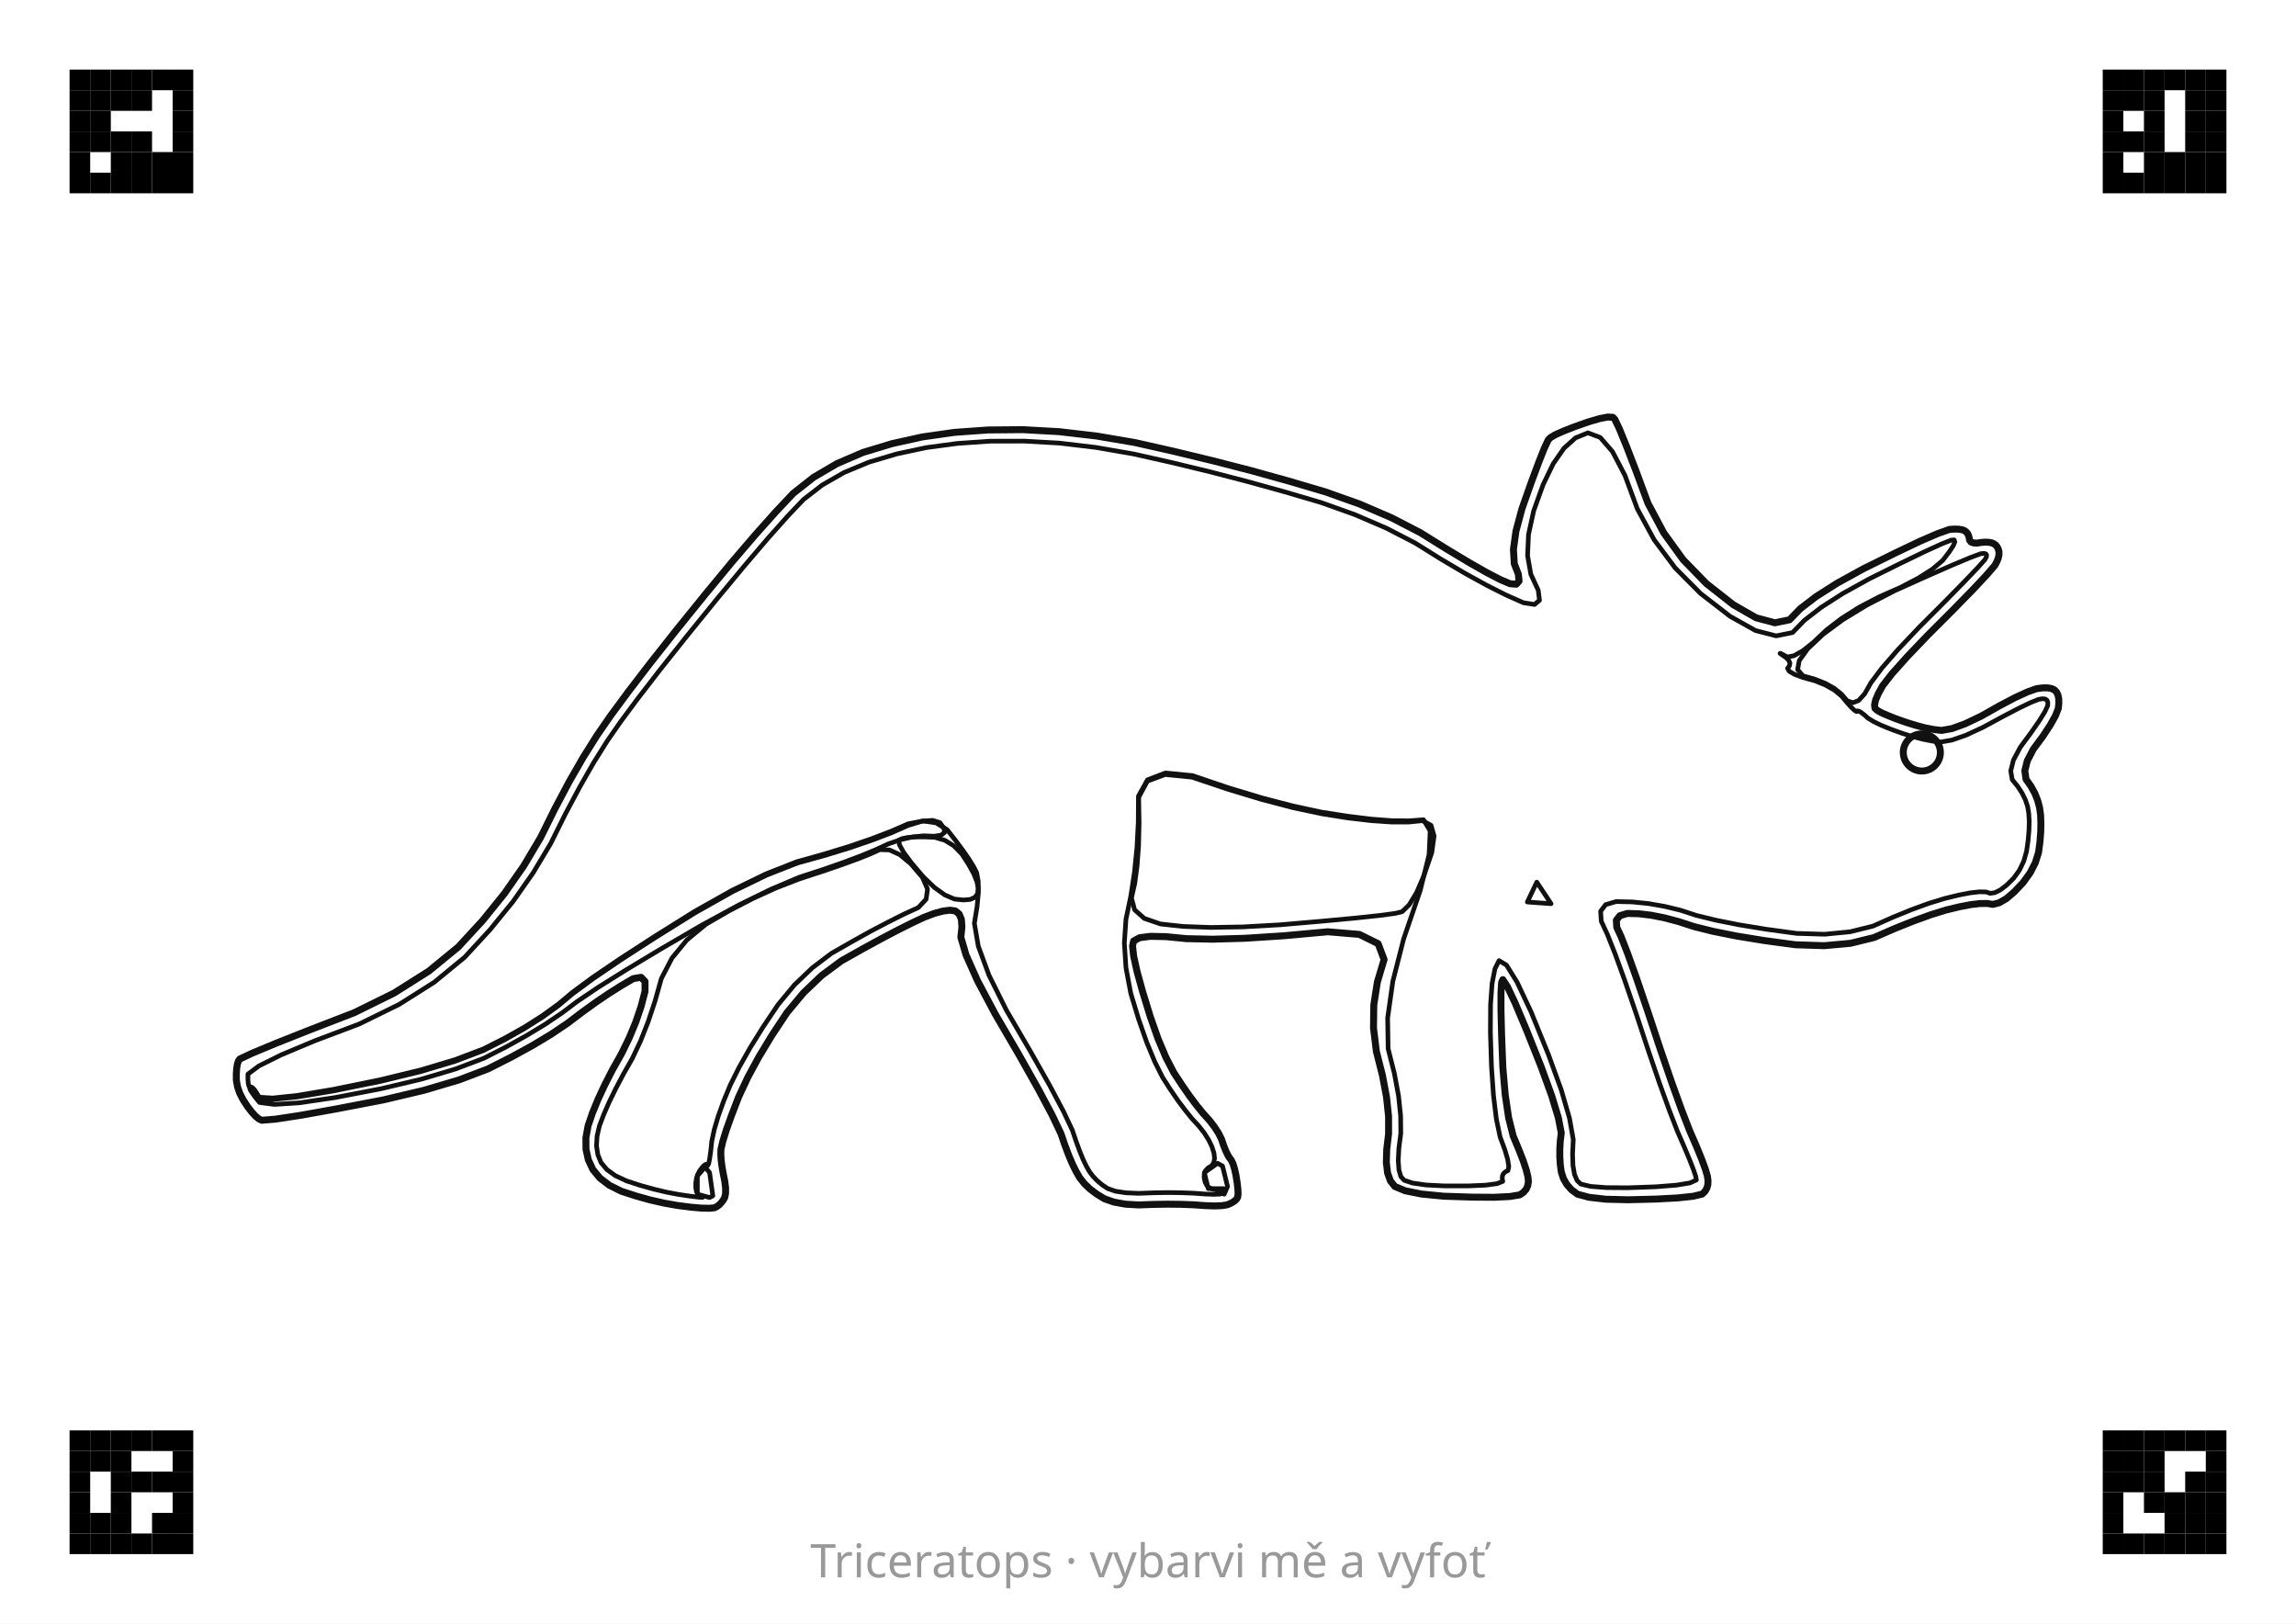
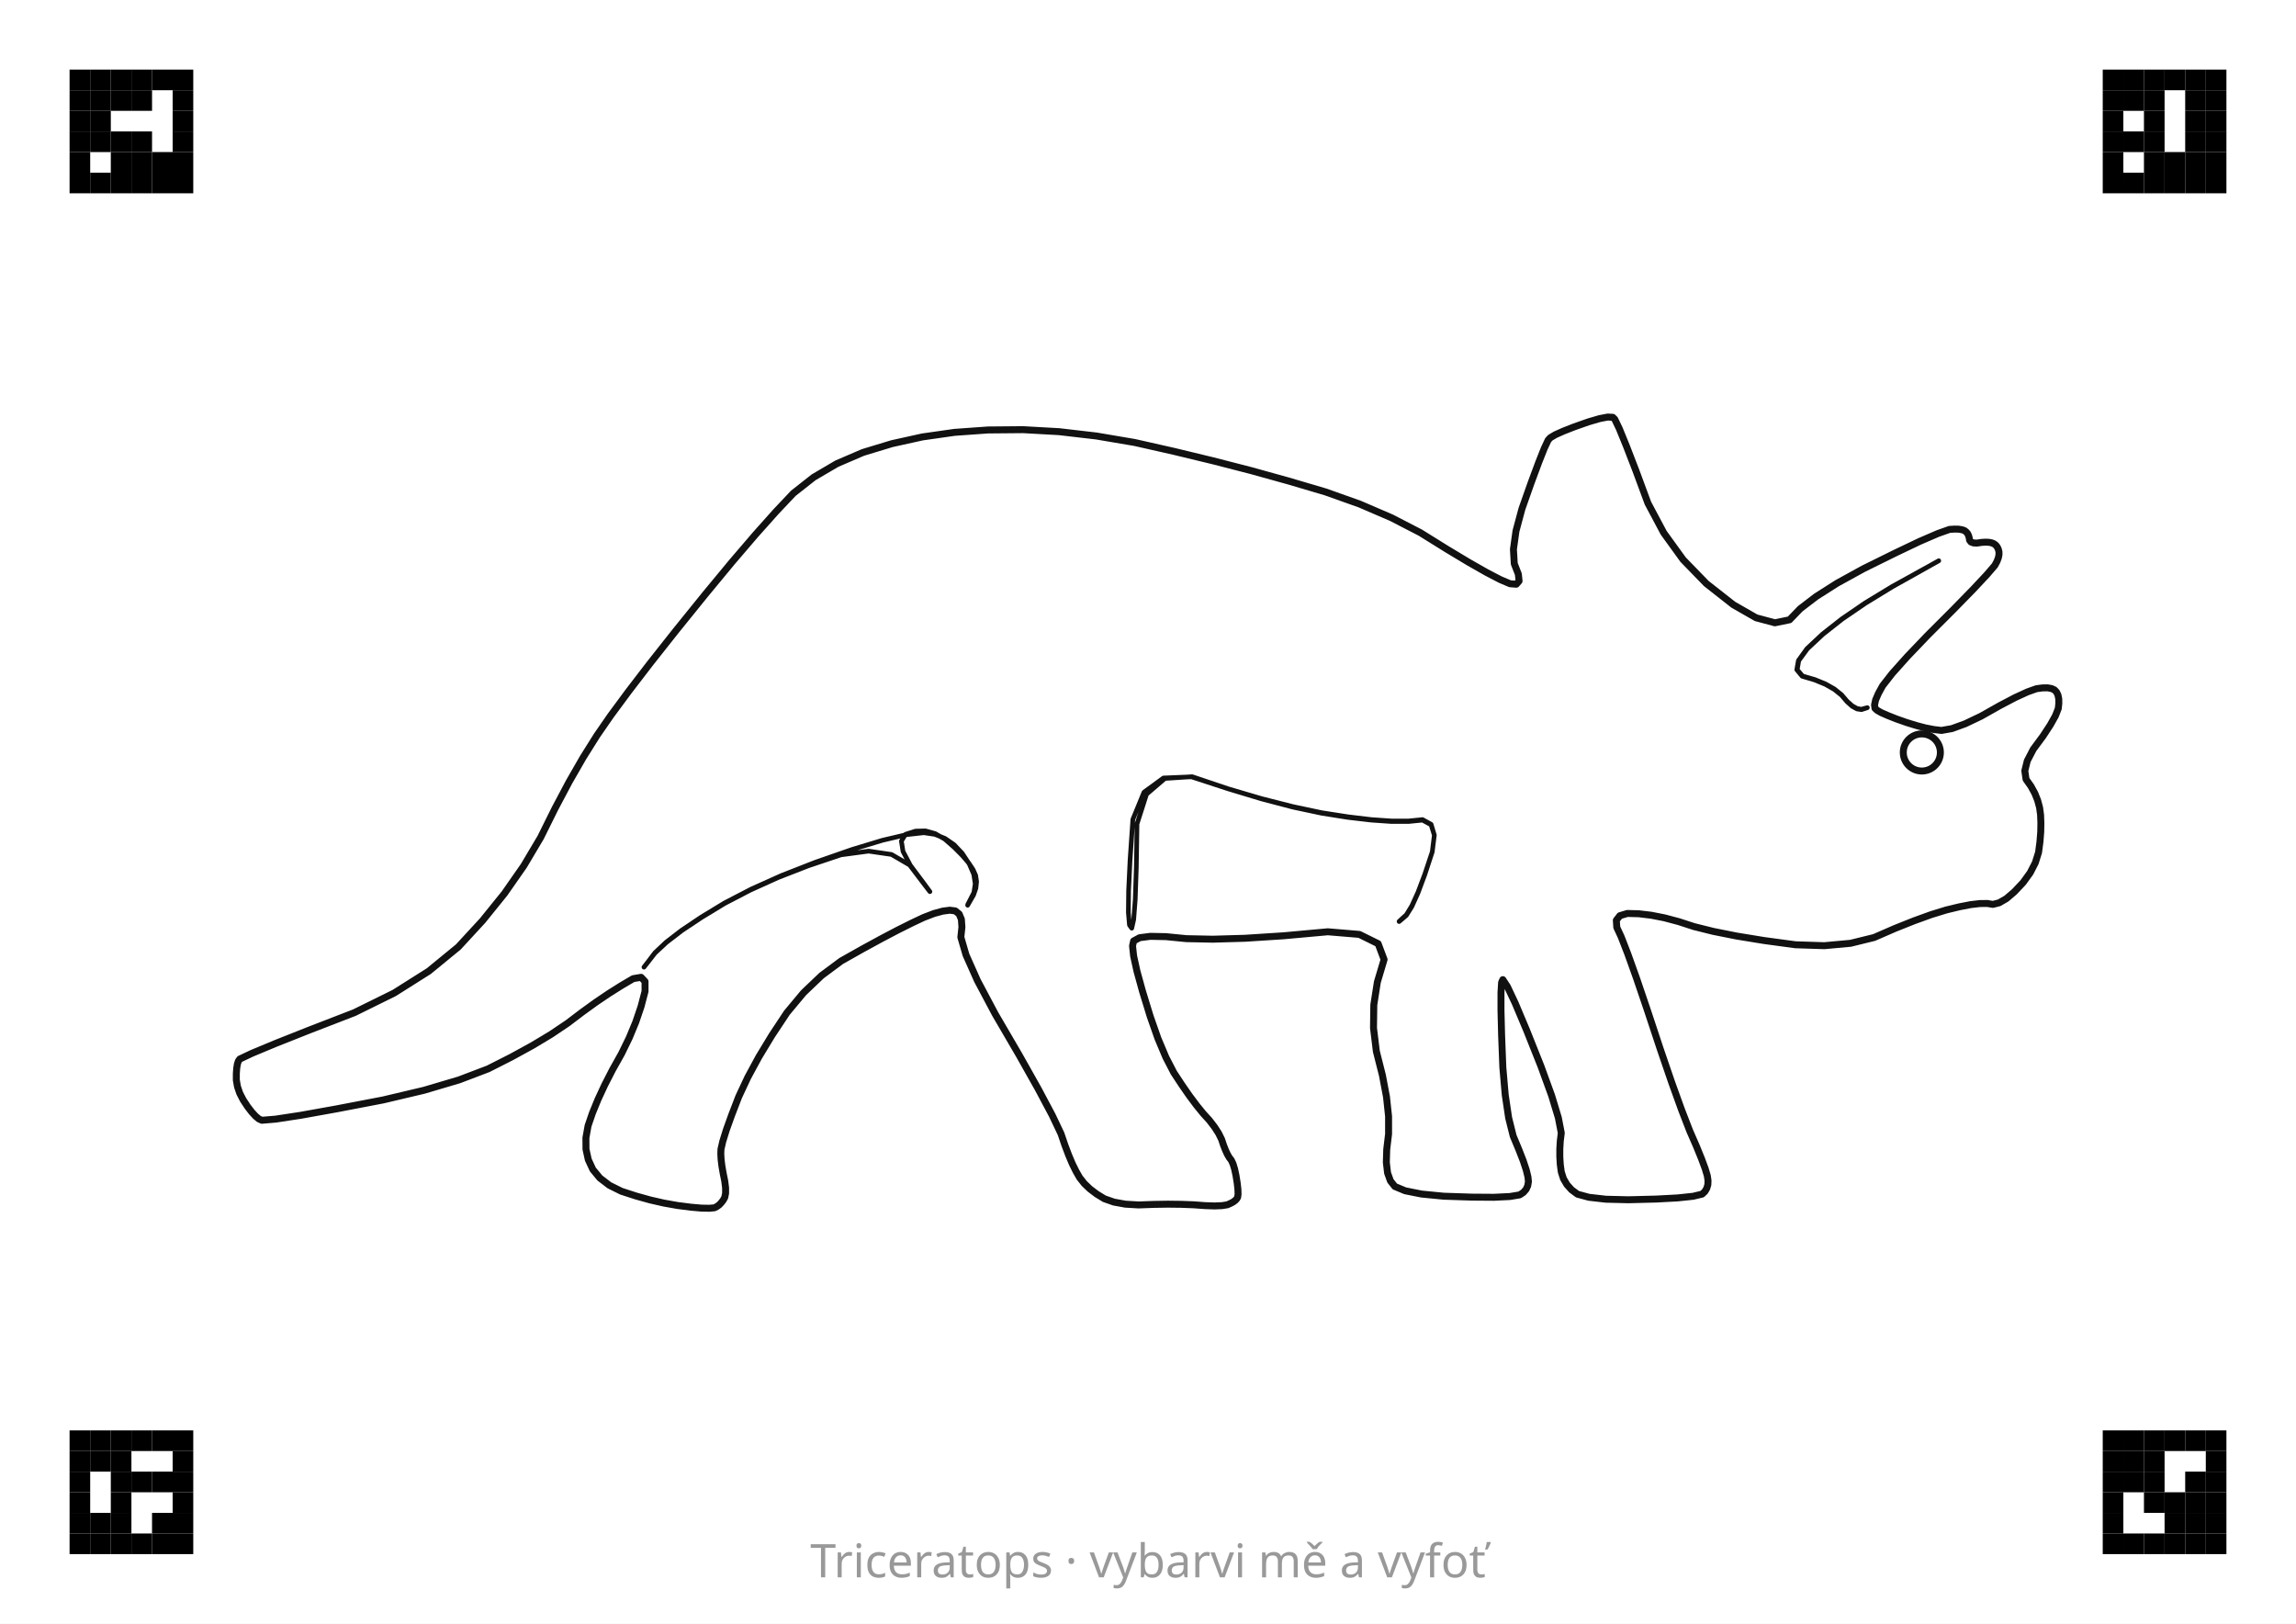
<svg xmlns="http://www.w3.org/2000/svg" width="297.0mm" height="210.0mm" viewBox="0 0 297.0 210.0">
  <rect width="100%" height="100%" fill="#fff" />
-   <polygon points="264.18,90.37 263.68,90.46 262.66,90.87 261.12,91.61 259.07,92.68 256.50,94.07 254.30,95.09 252.48,95.72 251.04,95.97 249.96,95.85 248.79,95.62 247.50,95.29 246.11,94.86 244.61,94.32 243.36,93.81 242.37,93.33 241.63,92.88 241.15,92.45 240.76,92.15 240.47,91.98 240.27,91.94 240.16,92.03 239.90,91.88 239.49,91.50 238.93,90.88 238.21,90.02 237.29,89.26 236.14,88.61 234.79,88.06 233.21,87.62 232.10,87.20 231.44,86.81 231.23,86.44 231.48,86.10 231.54,85.76 231.39,85.41 231.05,85.06 230.52,84.70 230.26,84.51 230.29,84.49 230.60,84.64 231.19,84.97 232.05,84.81 233.18,84.18 234.59,83.06 236.27,81.47 238.23,79.97 240.48,78.55 243.02,77.22 245.84,75.97 248.16,74.76 249.98,73.60 251.30,72.48 252.12,71.41 252.65,70.61 252.87,70.09 252.79,69.83 252.42,69.85 251.13,70.36 248.92,71.37 245.80,72.88 241.77,74.88 238.36,76.77 235.57,78.56 233.41,80.23 231.88,81.81 229.76,82.24 227.08,81.55 223.81,79.72 219.97,76.75 216.69,73.45 213.97,69.81 211.80,65.82 210.20,61.50 208.59,58.42 207.00,56.58 205.40,55.98 203.81,56.63 202.32,57.96 200.92,59.97 199.61,62.68 198.39,66.07 197.72,69.14 197.60,71.87 198.02,74.27 198.98,76.34 199.14,77.64 198.50,78.18 197.05,77.95 194.80,76.95 192.28,75.68 189.47,74.13 186.39,72.31 183.04,70.22 179.33,68.31 175.29,66.57 170.90,65.00 166.17,63.61 161.37,62.28 156.52,61.02 151.60,59.83 146.62,58.71 141.77,57.87 137.07,57.31 132.50,57.05 128.07,57.06 123.85,57.35 119.83,57.89 116.02,58.70 112.41,59.77 109.19,61.11 106.36,62.73 103.92,64.62 101.87,66.78 99.33,69.63 96.30,73.18 92.79,77.41 88.79,82.34 85.36,86.65 82.51,90.34 80.24,93.40 78.54,95.85 76.79,98.64 74.99,101.79 73.13,105.28 71.22,109.12 68.96,112.89 66.36,116.60 63.40,120.23 60.10,123.81 56.18,127.03 51.64,129.90 46.49,132.43 40.72,134.61 36.40,136.42 33.51,137.85 32.07,138.92 32.07,139.62 32.11,140.13 32.19,140.46 32.31,140.61 32.47,140.57 32.67,140.68 32.92,140.94 33.20,141.35 33.52,141.90 35.28,142.01 38.47,141.67 43.11,140.89 49.18,139.65 54.44,138.37 58.88,137.04 62.52,135.66 65.34,134.23 67.90,132.79 70.21,131.32 72.25,129.84 74.04,128.34 76.69,126.39 80.21,124.00 84.59,121.16 89.84,117.88 94.67,115.16 99.08,113.02 103.07,111.45 106.64,110.45 109.87,109.46 112.75,108.47 115.29,107.50 117.49,106.54 119.42,106.18 121.09,106.43 122.50,107.29 123.64,108.75 124.60,110.04 125.37,111.16 125.95,112.10 126.34,112.87 126.54,113.98 126.56,115.45 126.39,117.26 126.04,119.42 126.55,122.38 127.93,126.13 130.19,130.67 133.31,136.01 135.78,140.38 137.58,143.77 138.72,146.19 139.21,147.64 139.67,148.89 140.10,149.95 140.52,150.82 140.91,151.50 141.38,152.13 141.94,152.71 142.57,153.24 143.29,153.72 144.31,154.07 145.64,154.27 147.28,154.34 149.22,154.27 151.06,154.24 152.78,154.26 154.39,154.32 155.89,154.43 157.02,154.47 157.78,154.44 158.17,154.35 158.19,154.19 158.07,154.06 157.81,153.95 157.41,153.87 156.88,153.81 156.44,153.63 156.11,153.32 155.88,152.88 155.76,152.31 155.78,151.81 155.95,151.39 156.27,151.05 156.73,150.78 157.01,150.37 157.11,149.81 157.03,149.12 156.76,148.28 156.34,147.42 155.78,146.53 155.07,145.63 154.21,144.70 153.32,143.60 152.38,142.35 151.40,140.92 150.38,139.33 149.36,137.29 148.33,134.80 147.30,131.86 146.27,128.47 145.65,125.17 145.44,121.97 145.65,118.88 146.28,115.88 146.75,112.79 147.07,109.61 147.24,106.34 147.26,102.98 148.43,100.86 150.76,99.97 154.25,100.31 158.89,101.88 163.23,103.19 167.25,104.24 170.97,105.04 174.38,105.57 177.41,105.94 180.04,106.14 182.29,106.16 184.14,106.02 185.00,107.47 184.86,110.53 183.71,115.18 181.57,121.43 180.17,126.92 179.50,131.65 179.56,135.63 180.37,138.84 180.91,141.74 181.18,144.32 181.20,146.58 180.95,148.53 180.87,150.11 180.96,151.32 181.21,152.17 181.64,152.65 182.73,153.01 184.47,153.26 186.87,153.38 189.92,153.38 192.19,153.28 193.68,153.08 194.39,152.79 194.32,152.39 194.35,152.06 194.49,151.78 194.72,151.56 195.06,151.40 195.17,150.87 195.03,149.97 194.66,148.70 194.05,147.06 193.56,144.72 193.19,141.68 192.93,137.95 192.79,133.52 192.81,129.93 193.01,127.19 193.38,125.30 193.91,124.24 194.87,124.82 196.25,127.04 198.06,130.89 200.29,136.37 201.95,140.94 203.02,144.61 203.51,147.38 203.42,149.23 203.47,150.74 203.67,151.89 204.01,152.69 204.49,153.14 205.75,153.44 207.79,153.60 210.60,153.62 214.19,153.49 216.86,153.28 218.61,152.99 219.44,152.61 219.35,152.14 219.06,151.28 218.57,150.02 217.88,148.37 216.98,146.31 215.91,143.54 214.65,140.05 213.21,135.84 211.58,130.91 210.16,126.78 208.95,123.44 207.94,120.89 207.13,119.14 207.05,117.85 207.70,117.00 209.06,116.60 211.15,116.65 213.23,116.86 215.30,117.22 217.37,117.72 219.42,118.39 221.95,119.01 224.96,119.61 228.45,120.18 232.41,120.72 236.04,120.83 239.32,120.51 242.27,119.78 244.88,118.62 247.29,117.64 249.51,116.83 251.54,116.21 253.38,115.76 254.89,115.47 256.07,115.34 256.92,115.36 257.44,115.54 258.05,115.45 258.77,115.09 259.58,114.47 260.49,113.57 261.22,112.55 261.78,111.39 262.15,110.09 262.35,108.66 262.46,107.37 262.49,106.22 262.43,105.21 262.29,104.33 262.00,103.46 261.57,102.58 261.00,101.71 260.29,100.83 260.10,99.70 260.45,98.31 261.33,96.65 262.74,94.74 263.80,93.21 264.52,92.05 264.88,91.26 264.90,90.85 264.79,90.56 264.55,90.40" fill="none" stroke="#111" stroke-width="0.6" stroke-linejoin="round" />
-   <polygon points="256.62,71.57 256.23,71.61 254.88,72.11 252.58,73.07 249.32,74.50 245.11,76.39 241.45,78.28 238.35,80.17 235.81,82.05 233.83,83.92 232.74,85.44 232.53,86.60 233.21,87.40 234.79,87.85 236.14,88.39 237.29,89.04 238.21,89.78 238.93,90.62 239.67,90.89 240.42,90.60 241.21,89.73 242.01,88.31 243.44,86.40 245.50,84.03 248.20,81.18 251.52,77.86 254.05,75.28 255.80,73.45 256.77,72.37 256.95,72.03 256.98,71.78 256.88,71.63" fill="none" stroke="#111" stroke-width="0.6" stroke-linejoin="round" />
-   <polygon points="147.29,103.12 147.35,106.42 147.28,109.38 147.09,111.98 146.79,114.24 146.36,116.15 146.77,117.67 148.02,118.78 150.11,119.50 153.04,119.82 156.59,119.95 160.77,119.88 165.57,119.61 171.00,119.14 175.29,118.74 178.46,118.40 180.48,118.13 181.38,117.91 182.29,117.02 183.24,115.45 184.21,113.20 185.21,110.27 185.51,108.12 185.11,106.74 184.01,106.14 182.21,106.32 180.00,106.32 177.39,106.14 174.38,105.79 170.97,105.25 167.25,104.46 163.21,103.40 158.87,102.09 154.21,100.52 150.72,100.17 148.42,101.03" fill="none" stroke="#111" stroke-width="0.6" stroke-linejoin="round" />
-   <polygon points="122.12,107.14 121.59,106.40 120.64,106.10 119.27,106.21 117.49,106.75 115.29,107.72 112.76,108.68 109.90,109.66 106.70,110.64 103.16,111.62 99.19,113.18 94.78,115.32 89.93,118.05 84.64,121.35 80.23,124.20 76.70,126.60 74.04,128.56 72.25,130.06 70.21,131.54 67.90,133.00 65.34,134.45 62.52,135.88 58.88,137.26 54.44,138.59 49.18,139.87 43.11,141.10 38.46,141.88 35.25,142.21 33.46,142.09 33.11,141.52 32.81,141.10 32.58,140.83 32.41,140.72 32.30,140.75 32.37,140.96 32.60,141.33 33.00,141.88 33.57,142.59 35.49,142.84 38.75,142.63 43.35,141.95 49.29,140.81 54.48,139.58 58.91,138.26 62.58,136.87 65.49,135.39 68.15,133.91 70.56,132.45 72.72,130.99 74.63,129.55 77.40,127.68 81.03,125.41 85.51,122.72 90.85,119.61 95.60,117.03 99.77,114.99 103.36,113.47 106.36,112.49 109.01,111.57 111.33,110.70 113.29,109.89 114.92,109.14 116.49,108.60 118.00,108.25 119.45,108.10 120.84,108.15 121.75,108.01 122.18,107.67" fill="none" stroke="#111" stroke-width="0.6" stroke-linejoin="round" />
-   <polygon points="117.92,111.63 119.44,113.41 120.87,114.78 122.21,115.74 123.46,116.28 124.62,116.40 125.50,116.33 126.12,116.05 126.46,115.57 126.54,114.89 126.37,114.04 125.96,113.01 125.30,111.81 124.41,110.44 123.38,109.39 122.22,108.68 120.93,108.30 119.50,108.24 118.32,108.25 117.39,108.32 116.71,108.46 116.29,108.65 116.34,109.25 116.89,110.24" fill="none" stroke="#111" stroke-width="0.6" stroke-linejoin="round" />
-   <polygon points="113.80,109.89 112.62,110.43 110.99,111.08 108.90,111.84 106.36,112.71 103.36,113.69 100.35,114.86 97.34,116.23 94.33,117.79 91.31,119.54 88.84,121.58 86.92,123.92 85.55,126.56 84.73,129.48 83.83,132.18 82.85,134.66 81.79,136.90 80.64,138.92 79.65,140.80 78.80,142.54 78.10,144.14 77.54,145.61 77.23,146.96 77.16,148.20 77.33,149.33 77.74,150.35 78.50,151.26 79.59,152.05 81.04,152.73 82.82,153.31 84.54,153.79 86.18,154.18 87.75,154.48 89.25,154.70 90.28,154.83 90.84,154.87 90.94,154.83 90.56,154.71 90.28,154.46 90.09,154.10 90.00,153.61 90.00,153.00 90.08,152.44 90.24,151.92 90.48,151.45 90.80,151.02 91.07,150.73 91.29,150.59 91.45,150.59 91.55,150.73 91.67,150.51 91.79,149.91 91.93,148.94 92.07,147.60 92.40,146.07 92.91,144.35 93.60,142.43 94.47,140.32 95.62,138.02 97.03,135.52 98.71,132.82 100.65,129.93 102.77,127.38 105.07,125.18 107.54,123.31 110.18,121.80 112.62,120.44 114.88,119.26 116.93,118.23 118.79,117.38 119.80,116.30 119.98,114.99 119.32,113.47 117.82,111.72 116.40,110.54 115.06,109.93" fill="none" stroke="#111" stroke-width="0.6" stroke-linejoin="round" />
-   <polygon points="198.79,114.09 197.57,116.66 200.64,116.88" fill="none" stroke="#111" stroke-width="0.6" stroke-linejoin="round" />
-   <polygon points="157.50,150.45 155.79,151.66 156.29,153.73 158.29,153.73 158.36,154.45 158.79,153.45 158.14,150.81" fill="none" stroke="#111" stroke-width="0.6" stroke-linejoin="round" />
-   <polygon points="91.21,150.95 90.21,152.09 90.21,154.45 91.79,154.88 92.21,154.66 91.79,151.66" fill="none" stroke="#111" stroke-width="0.6" stroke-linejoin="round" />
+   <polygon points="125.39,111.76 124.46,110.35 123.41,109.24 122.23,108.43 120.93,107.91 119.50,107.70 117.24,107.95 114.14,108.68 110.21,109.87 105.44,111.53 101.10,113.23 97.20,114.98 93.73,116.78 90.70,118.62 88.18,120.31 86.19,121.84 84.72,123.22 83.78,124.46 83.30,125.08 83.30,125.09 83.78,124.48 84.72,123.27 86.19,121.90 88.18,120.37 90.70,118.69 93.73,116.85 97.06,115.12 100.67,113.49 104.58,111.97 108.78,110.56 112.36,110.08 115.32,110.51 117.67,111.88 119.40,114.16 120.28,115.31 120.29,115.32 119.46,114.19 117.76,111.92 116.81,110.12 116.60,108.78 117.14,107.90 118.43,107.49 119.71,107.46 120.97,107.81 122.23,108.54 123.48,109.64 124.50,110.67 125.30,111.60 125.87,112.46 126.21,113.22 126.33,114.03 126.24,114.87 125.94,115.74 125.42,116.65 125.17,117.08 125.17,117.01 125.45,116.47 125.98,115.43 126.15,114.30 125.96,113.08" fill="none" stroke="#111" stroke-width="0.6" stroke-linejoin="round" />
+   <polygon points="146.54,105.98 146.18,111.20 145.99,115.21 145.96,118.02 146.10,119.64 146.40,120.05 146.65,118.94 146.85,116.33 146.99,112.20 147.08,106.56 148.31,102.72 150.69,100.68 154.21,100.45 158.87,102.02 163.21,103.33 167.25,104.39 170.97,105.18 174.38,105.72 177.39,106.07 180.00,106.25 182.21,106.25 184.01,106.07 185.12,106.67 185.54,108.03 185.27,110.17 184.30,113.08 183.42,115.41 182.63,117.15 181.92,118.31 181.29,118.88 180.98,119.17 180.98,119.19 181.29,118.93 181.92,118.39 182.63,117.25 183.42,115.50 184.30,113.14 185.27,110.18 185.54,108.00 185.12,106.61 184.01,106.00 182.21,106.18 180.00,106.18 177.39,106.00 174.38,105.64 170.97,105.11 167.24,104.32 163.19,103.29 158.81,102.00 154.12,100.47 150.50,100.62 147.98,102.46" fill="none" stroke="#111" stroke-width="0.6" stroke-linejoin="round" />
+   <polygon points="248.79,73.63 244.79,75.84 241.28,77.97 238.27,80.03 235.76,82.00 233.74,83.89 232.63,85.43 232.42,86.62 233.12,87.46 234.73,87.94 236.12,88.51 237.28,89.17 238.21,89.92 238.93,90.76 239.59,91.35 240.21,91.69 240.78,91.78 241.29,91.62 241.55,91.53 241.55,91.52 241.29,91.59 240.78,91.73 240.21,91.63 239.59,91.28 238.93,90.69 238.21,89.85 237.28,89.10 236.13,88.45 234.76,87.89 233.17,87.43 232.48,86.61 232.68,85.44 233.79,83.92 235.79,82.05 238.29,80.08 241.29,78.03 244.79,75.89 248.79,73.65 250.79,72.53 250.79,72.52" fill="none" stroke="#111" stroke-width="0.6" stroke-linejoin="round" />
  <polygon points="266.03,89.52 265.76,89.23 265.37,89.05 264.85,88.96 264.21,88.97 263.44,89.07 262.26,89.49 260.67,90.22 258.67,91.27 256.26,92.63 254.20,93.61 252.50,94.23 251.14,94.47 250.14,94.35 249.05,94.14 247.88,93.83 246.61,93.44 245.25,92.96 244.17,92.53 243.35,92.17 242.81,91.86 242.54,91.61 242.48,91.17 242.62,90.53 242.97,89.71 243.53,88.69 244.77,87.10 246.71,84.93 249.34,82.18 252.66,78.86 255.22,76.24 257.01,74.33 258.04,73.13 258.31,72.63 258.49,72.17 258.58,71.75 258.58,71.37 258.49,71.03 258.35,70.74 258.17,70.51 257.93,70.33 257.64,70.21 257.28,70.14 256.84,70.12 256.33,70.15 255.74,70.24 255.29,70.22 254.96,70.10 254.78,69.87 254.72,69.53 254.63,69.23 254.50,68.98 254.32,68.78 254.11,68.62 253.79,68.51 253.36,68.44 252.82,68.43 252.18,68.47 250.68,69.00 248.32,70.02 245.11,71.55 241.04,73.56 237.64,75.43 234.92,77.16 232.87,78.73 231.49,80.16 229.59,80.55 227.16,79.90 224.21,78.21 220.72,75.47 217.72,72.38 215.21,68.91 213.17,65.08 211.62,60.89 210.38,57.68 209.47,55.45 208.88,54.22 208.62,53.97 207.96,53.94 206.92,54.14 205.48,54.56 203.66,55.20 202.23,55.76 201.18,56.23 200.53,56.62 200.26,56.92 199.76,57.99 199.03,59.83 198.06,62.44 196.87,65.81 196.10,68.68 195.77,71.05 195.88,72.91 196.41,74.27 196.50,75.15 196.14,75.56 195.34,75.50 194.09,74.97 192.30,74.04 189.98,72.72 187.12,71.00 183.73,68.89 179.99,66.96 175.90,65.20 171.46,63.62 166.68,62.21 161.82,60.86 156.88,59.59 151.87,58.38 146.78,57.23 141.83,56.39 137.01,55.83 132.34,55.57 127.80,55.61 123.46,55.92 119.32,56.51 115.38,57.38 111.62,58.52 108.25,59.97 105.25,61.73 102.62,63.80 100.38,66.17 97.73,69.14 94.68,72.70 91.24,76.86 87.40,81.61 84.08,85.81 81.28,89.46 78.99,92.56 77.22,95.12 75.43,97.97 73.62,101.12 71.79,104.57 69.93,108.32 67.75,111.99 65.25,115.57 62.43,119.06 59.29,122.47 55.47,125.60 50.99,128.43 45.84,130.97 40.02,133.22 35.61,134.97 32.61,136.22 31.02,136.97 30.84,137.22 30.71,137.61 30.62,138.16 30.57,138.85 30.57,139.69 30.72,140.54 31.01,141.39 31.46,142.26 32.04,143.14 32.58,143.84 33.06,144.36 33.49,144.72 33.87,144.89 35.66,144.74 38.88,144.25 43.51,143.42 49.56,142.26 54.85,141.01 59.38,139.67 63.14,138.24 66.14,136.72 68.86,135.23 71.29,133.77 73.43,132.33 75.29,130.92 77.06,129.64 78.76,128.49 80.38,127.47 81.91,126.57 82.93,126.40 83.44,126.94 83.44,128.21 82.92,130.19 82.24,132.19 81.40,134.22 80.40,136.27 79.24,138.34 78.23,140.31 77.36,142.18 76.64,143.94 76.07,145.60 75.79,147.16 75.80,148.63 76.10,149.99 76.69,151.26 77.60,152.36 78.83,153.30 80.38,154.07 82.26,154.68 84.09,155.19 85.89,155.60 87.64,155.91 89.36,156.13 90.72,156.25 91.74,156.27 92.41,156.21 92.73,156.05 93.03,155.83 93.29,155.56 93.54,155.24 93.75,154.87 93.86,154.33 93.86,153.62 93.75,152.75 93.54,151.72 93.38,150.79 93.28,149.97 93.24,149.25 93.26,148.64 93.50,147.60 93.96,146.12 94.65,144.20 95.56,141.84 96.73,139.34 98.16,136.70 99.85,133.91 101.79,130.98 103.94,128.40 106.28,126.17 108.81,124.29 111.54,122.75 113.98,121.42 116.11,120.30 117.95,119.38 119.48,118.66 120.81,118.15 121.94,117.84 122.86,117.72 123.57,117.81 124.07,118.21 124.36,118.90 124.43,119.90 124.29,121.21 124.96,123.51 126.44,126.83 128.73,131.14 131.84,136.47 134.29,140.82 136.10,144.22 137.25,146.64 137.75,148.11 138.24,149.41 138.72,150.54 139.20,151.51 139.66,152.31 140.26,153.07 140.99,153.77 141.86,154.43 142.86,155.04 144.09,155.47 145.57,155.74 147.28,155.84 149.22,155.77 151.06,155.74 152.78,155.76 154.39,155.82 155.89,155.93 157.12,155.97 158.08,155.93 158.76,155.82 159.17,155.64 159.51,155.46 159.78,155.26 159.97,155.06 160.10,154.84 160.15,154.43 160.13,153.82 160.04,153.02 159.88,152.02 159.70,151.19 159.50,150.53 159.27,150.04 159.02,149.72 158.77,149.29 158.52,148.75 158.27,148.11 158.02,147.36 157.63,146.57 157.10,145.75 156.44,144.89 155.63,144.00 154.77,142.94 153.85,141.71 152.88,140.31 151.84,138.73 150.81,136.74 149.79,134.32 148.79,131.47 147.79,128.21 147.07,125.60 146.64,123.64 146.50,122.34 146.64,121.70 147.41,121.28 148.80,121.10 150.82,121.14 153.46,121.40 156.88,121.47 161.07,121.35 166.03,121.03 171.76,120.51 175.84,120.85 178.27,122.05 179.04,124.10 178.17,127.01 177.71,129.96 177.67,132.95 178.04,135.98 178.82,139.06 179.35,141.86 179.62,144.39 179.62,146.66 179.38,148.66 179.33,150.34 179.49,151.70 179.86,152.73 180.43,153.45 181.77,154.01 183.88,154.43 186.75,154.71 190.39,154.83 193.25,154.85 195.31,154.75 196.58,154.54 197.06,154.22 197.41,153.82 197.62,153.36 197.71,152.82 197.65,152.22 197.43,151.32 197.04,150.14 196.47,148.68 195.74,146.93 195.15,144.57 194.71,141.61 194.40,138.04 194.24,133.86 194.16,130.64 194.16,128.37 194.24,127.06 194.40,126.70 194.99,127.60 196.01,129.77 197.46,133.21 199.33,137.90 200.71,141.69 201.58,144.56 201.96,146.53 201.83,147.58 201.77,148.61 201.77,149.62 201.83,150.61 201.96,151.57 202.24,152.44 202.69,153.21 203.29,153.88 204.06,154.45 205.54,154.85 207.73,155.10 210.62,155.17 214.23,155.08 217.03,154.93 219.01,154.72 220.18,154.44 220.54,154.10 220.78,153.69 220.92,153.22 220.94,152.68 220.85,152.07 220.57,151.13 220.09,149.84 219.43,148.22 218.57,146.25 217.51,143.51 216.24,139.99 214.77,135.70 213.09,130.63 211.69,126.51 210.56,123.36 209.71,121.17 209.14,119.94 209.08,119.02 209.54,118.43 210.51,118.14 211.99,118.18 213.59,118.37 215.32,118.71 217.16,119.20 219.13,119.84 221.62,120.46 224.63,121.06 228.18,121.64 232.25,122.19 235.98,122.31 239.38,122.00 242.43,121.25 245.14,120.07 247.60,119.09 249.81,118.29 251.76,117.69 253.46,117.28 254.91,117.00 256.11,116.86 257.07,116.85 257.79,116.97 258.61,116.76 259.54,116.22 260.57,115.34 261.71,114.13 262.62,112.87 263.28,111.58 263.70,110.24 263.88,108.87 263.98,107.60 264.00,106.44 263.96,105.39 263.83,104.44 263.58,103.51 263.21,102.59 262.71,101.68 262.08,100.79 261.92,99.69 262.24,98.40 263.02,96.90 264.27,95.21 265.22,93.76 265.88,92.58 266.25,91.64 266.32,90.97 266.31,90.39 266.21,89.90" fill="none" stroke="#111" stroke-width="0.9" stroke-linejoin="round" />
  <circle cx="248.60" cy="97.32" r="2.40" fill="none" stroke="#111" stroke-width="0.9" />
  <rect x="9.000" y="9.000" width="2.667" height="2.667" fill="#000" />
  <rect x="11.667" y="9.000" width="2.667" height="2.667" fill="#000" />
  <rect x="14.333" y="9.000" width="2.667" height="2.667" fill="#000" />
  <rect x="17.000" y="9.000" width="2.667" height="2.667" fill="#000" />
  <rect x="19.667" y="9.000" width="2.667" height="2.667" fill="#000" />
  <rect x="22.333" y="9.000" width="2.667" height="2.667" fill="#000" />
  <rect x="9.000" y="11.667" width="2.667" height="2.667" fill="#000" />
  <rect x="11.667" y="11.667" width="2.667" height="2.667" fill="#000" />
  <rect x="14.333" y="11.667" width="2.667" height="2.667" fill="#000" />
  <rect x="17.000" y="11.667" width="2.667" height="2.667" fill="#000" />
  <rect x="22.333" y="11.667" width="2.667" height="2.667" fill="#000" />
  <rect x="9.000" y="14.333" width="2.667" height="2.667" fill="#000" />
  <rect x="11.667" y="14.333" width="2.667" height="2.667" fill="#000" />
  <rect x="22.333" y="14.333" width="2.667" height="2.667" fill="#000" />
  <rect x="9.000" y="17.000" width="2.667" height="2.667" fill="#000" />
  <rect x="11.667" y="17.000" width="2.667" height="2.667" fill="#000" />
  <rect x="14.333" y="17.000" width="2.667" height="2.667" fill="#000" />
  <rect x="17.000" y="17.000" width="2.667" height="2.667" fill="#000" />
  <rect x="22.333" y="17.000" width="2.667" height="2.667" fill="#000" />
  <rect x="9.000" y="19.667" width="2.667" height="2.667" fill="#000" />
  <rect x="14.333" y="19.667" width="2.667" height="2.667" fill="#000" />
  <rect x="17.000" y="19.667" width="2.667" height="2.667" fill="#000" />
  <rect x="19.667" y="19.667" width="2.667" height="2.667" fill="#000" />
  <rect x="22.333" y="19.667" width="2.667" height="2.667" fill="#000" />
  <rect x="9.000" y="22.333" width="2.667" height="2.667" fill="#000" />
  <rect x="11.667" y="22.333" width="2.667" height="2.667" fill="#000" />
  <rect x="14.333" y="22.333" width="2.667" height="2.667" fill="#000" />
  <rect x="17.000" y="22.333" width="2.667" height="2.667" fill="#000" />
  <rect x="19.667" y="22.333" width="2.667" height="2.667" fill="#000" />
  <rect x="22.333" y="22.333" width="2.667" height="2.667" fill="#000" />
  <rect x="272.000" y="9.000" width="2.667" height="2.667" fill="#000" />
  <rect x="274.667" y="9.000" width="2.667" height="2.667" fill="#000" />
  <rect x="277.333" y="9.000" width="2.667" height="2.667" fill="#000" />
  <rect x="280.000" y="9.000" width="2.667" height="2.667" fill="#000" />
  <rect x="282.667" y="9.000" width="2.667" height="2.667" fill="#000" />
  <rect x="285.333" y="9.000" width="2.667" height="2.667" fill="#000" />
  <rect x="272.000" y="11.667" width="2.667" height="2.667" fill="#000" />
  <rect x="274.667" y="11.667" width="2.667" height="2.667" fill="#000" />
  <rect x="277.333" y="11.667" width="2.667" height="2.667" fill="#000" />
  <rect x="282.667" y="11.667" width="2.667" height="2.667" fill="#000" />
  <rect x="285.333" y="11.667" width="2.667" height="2.667" fill="#000" />
  <rect x="272.000" y="14.333" width="2.667" height="2.667" fill="#000" />
  <rect x="277.333" y="14.333" width="2.667" height="2.667" fill="#000" />
  <rect x="282.667" y="14.333" width="2.667" height="2.667" fill="#000" />
  <rect x="285.333" y="14.333" width="2.667" height="2.667" fill="#000" />
  <rect x="272.000" y="17.000" width="2.667" height="2.667" fill="#000" />
  <rect x="274.667" y="17.000" width="2.667" height="2.667" fill="#000" />
  <rect x="277.333" y="17.000" width="2.667" height="2.667" fill="#000" />
  <rect x="282.667" y="17.000" width="2.667" height="2.667" fill="#000" />
  <rect x="285.333" y="17.000" width="2.667" height="2.667" fill="#000" />
  <rect x="272.000" y="19.667" width="2.667" height="2.667" fill="#000" />
  <rect x="277.333" y="19.667" width="2.667" height="2.667" fill="#000" />
  <rect x="280.000" y="19.667" width="2.667" height="2.667" fill="#000" />
  <rect x="282.667" y="19.667" width="2.667" height="2.667" fill="#000" />
  <rect x="285.333" y="19.667" width="2.667" height="2.667" fill="#000" />
  <rect x="272.000" y="22.333" width="2.667" height="2.667" fill="#000" />
  <rect x="274.667" y="22.333" width="2.667" height="2.667" fill="#000" />
  <rect x="277.333" y="22.333" width="2.667" height="2.667" fill="#000" />
  <rect x="280.000" y="22.333" width="2.667" height="2.667" fill="#000" />
  <rect x="282.667" y="22.333" width="2.667" height="2.667" fill="#000" />
  <rect x="285.333" y="22.333" width="2.667" height="2.667" fill="#000" />
  <rect x="272.000" y="185.000" width="2.667" height="2.667" fill="#000" />
  <rect x="274.667" y="185.000" width="2.667" height="2.667" fill="#000" />
  <rect x="277.333" y="185.000" width="2.667" height="2.667" fill="#000" />
  <rect x="280.000" y="185.000" width="2.667" height="2.667" fill="#000" />
  <rect x="282.667" y="185.000" width="2.667" height="2.667" fill="#000" />
  <rect x="285.333" y="185.000" width="2.667" height="2.667" fill="#000" />
  <rect x="272.000" y="187.667" width="2.667" height="2.667" fill="#000" />
  <rect x="274.667" y="187.667" width="2.667" height="2.667" fill="#000" />
  <rect x="277.333" y="187.667" width="2.667" height="2.667" fill="#000" />
  <rect x="285.333" y="187.667" width="2.667" height="2.667" fill="#000" />
  <rect x="272.000" y="190.333" width="2.667" height="2.667" fill="#000" />
  <rect x="274.667" y="190.333" width="2.667" height="2.667" fill="#000" />
  <rect x="277.333" y="190.333" width="2.667" height="2.667" fill="#000" />
  <rect x="282.667" y="190.333" width="2.667" height="2.667" fill="#000" />
  <rect x="285.333" y="190.333" width="2.667" height="2.667" fill="#000" />
  <rect x="272.000" y="193.000" width="2.667" height="2.667" fill="#000" />
  <rect x="277.333" y="193.000" width="2.667" height="2.667" fill="#000" />
  <rect x="280.000" y="193.000" width="2.667" height="2.667" fill="#000" />
  <rect x="282.667" y="193.000" width="2.667" height="2.667" fill="#000" />
  <rect x="285.333" y="193.000" width="2.667" height="2.667" fill="#000" />
  <rect x="272.000" y="195.667" width="2.667" height="2.667" fill="#000" />
  <rect x="280.000" y="195.667" width="2.667" height="2.667" fill="#000" />
  <rect x="282.667" y="195.667" width="2.667" height="2.667" fill="#000" />
  <rect x="285.333" y="195.667" width="2.667" height="2.667" fill="#000" />
  <rect x="272.000" y="198.333" width="2.667" height="2.667" fill="#000" />
  <rect x="274.667" y="198.333" width="2.667" height="2.667" fill="#000" />
  <rect x="277.333" y="198.333" width="2.667" height="2.667" fill="#000" />
  <rect x="280.000" y="198.333" width="2.667" height="2.667" fill="#000" />
  <rect x="282.667" y="198.333" width="2.667" height="2.667" fill="#000" />
  <rect x="285.333" y="198.333" width="2.667" height="2.667" fill="#000" />
  <rect x="9.000" y="185.000" width="2.667" height="2.667" fill="#000" />
  <rect x="11.667" y="185.000" width="2.667" height="2.667" fill="#000" />
  <rect x="14.333" y="185.000" width="2.667" height="2.667" fill="#000" />
  <rect x="17.000" y="185.000" width="2.667" height="2.667" fill="#000" />
  <rect x="19.667" y="185.000" width="2.667" height="2.667" fill="#000" />
  <rect x="22.333" y="185.000" width="2.667" height="2.667" fill="#000" />
  <rect x="9.000" y="187.667" width="2.667" height="2.667" fill="#000" />
  <rect x="11.667" y="187.667" width="2.667" height="2.667" fill="#000" />
  <rect x="14.333" y="187.667" width="2.667" height="2.667" fill="#000" />
  <rect x="22.333" y="187.667" width="2.667" height="2.667" fill="#000" />
  <rect x="9.000" y="190.333" width="2.667" height="2.667" fill="#000" />
  <rect x="14.333" y="190.333" width="2.667" height="2.667" fill="#000" />
  <rect x="17.000" y="190.333" width="2.667" height="2.667" fill="#000" />
  <rect x="19.667" y="190.333" width="2.667" height="2.667" fill="#000" />
  <rect x="22.333" y="190.333" width="2.667" height="2.667" fill="#000" />
  <rect x="9.000" y="193.000" width="2.667" height="2.667" fill="#000" />
  <rect x="14.333" y="193.000" width="2.667" height="2.667" fill="#000" />
  <rect x="22.333" y="193.000" width="2.667" height="2.667" fill="#000" />
  <rect x="9.000" y="195.667" width="2.667" height="2.667" fill="#000" />
  <rect x="11.667" y="195.667" width="2.667" height="2.667" fill="#000" />
  <rect x="14.333" y="195.667" width="2.667" height="2.667" fill="#000" />
  <rect x="19.667" y="195.667" width="2.667" height="2.667" fill="#000" />
  <rect x="22.333" y="195.667" width="2.667" height="2.667" fill="#000" />
  <rect x="9.000" y="198.333" width="2.667" height="2.667" fill="#000" />
  <rect x="11.667" y="198.333" width="2.667" height="2.667" fill="#000" />
  <rect x="14.333" y="198.333" width="2.667" height="2.667" fill="#000" />
  <rect x="17.000" y="198.333" width="2.667" height="2.667" fill="#000" />
  <rect x="19.667" y="198.333" width="2.667" height="2.667" fill="#000" />
  <rect x="22.333" y="198.333" width="2.667" height="2.667" fill="#000" />
  <text x="148.5" y="204.0" font-family="Verdana,sans-serif" font-size="6" fill="#999" text-anchor="middle">Triceratops · vybarvi mě a vyfoť</text>
</svg>
